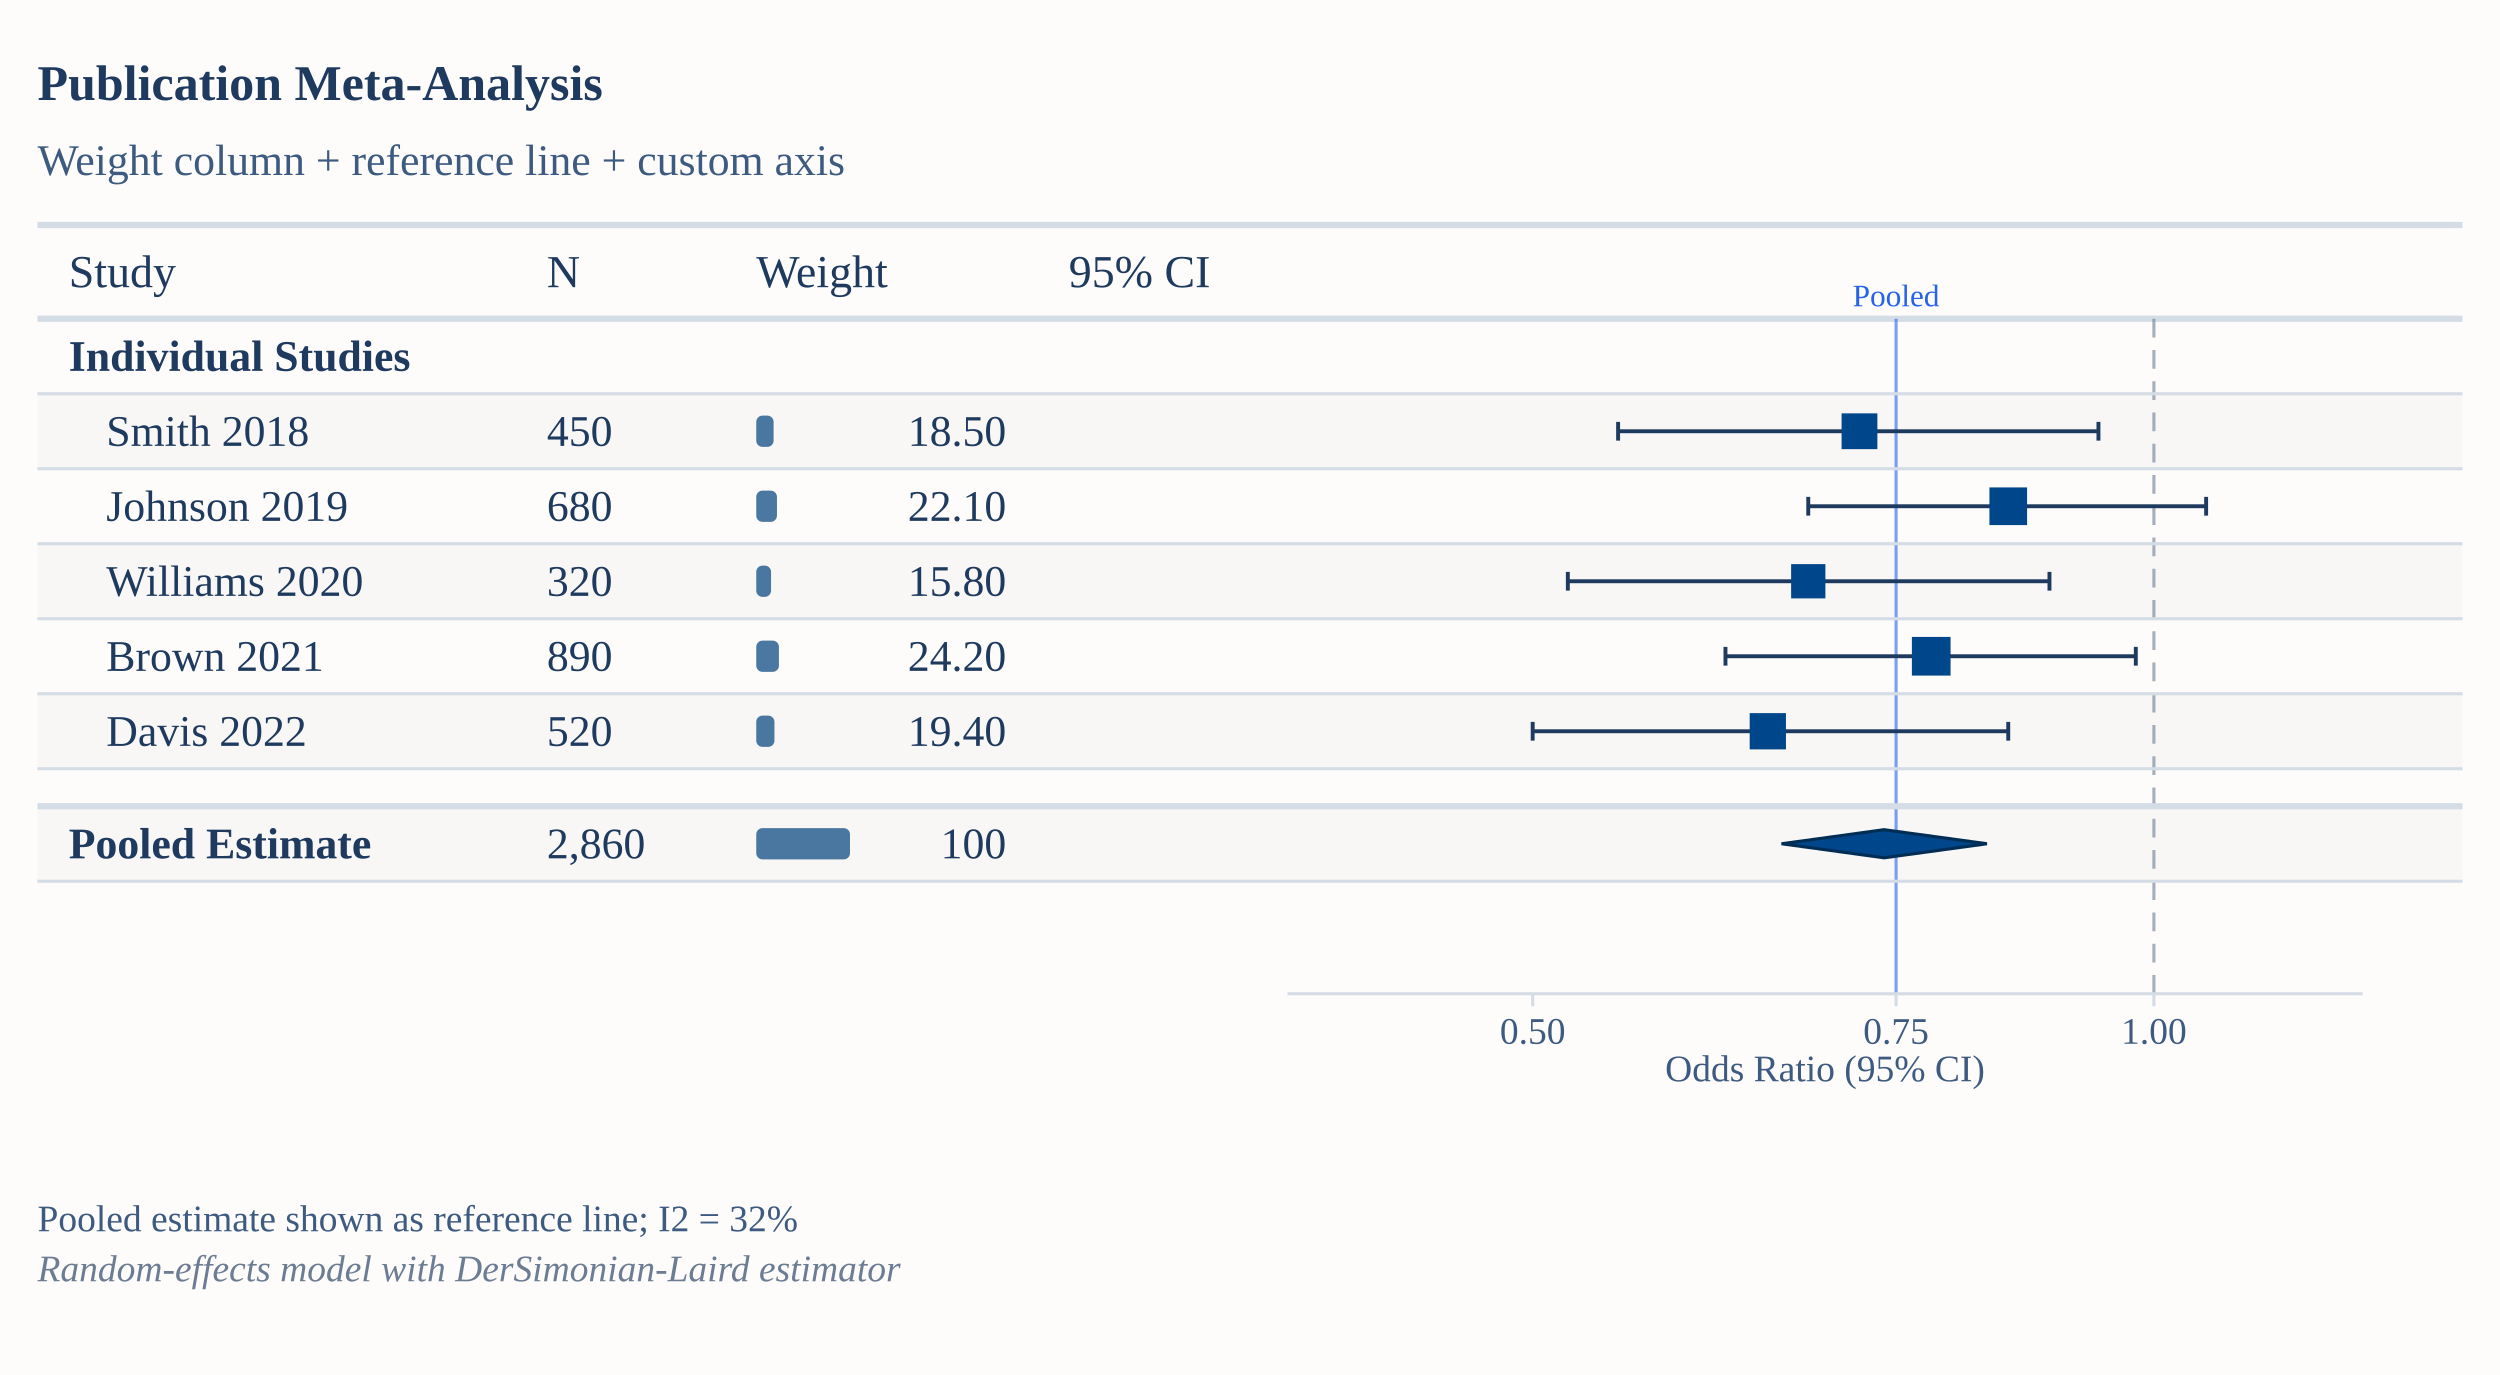
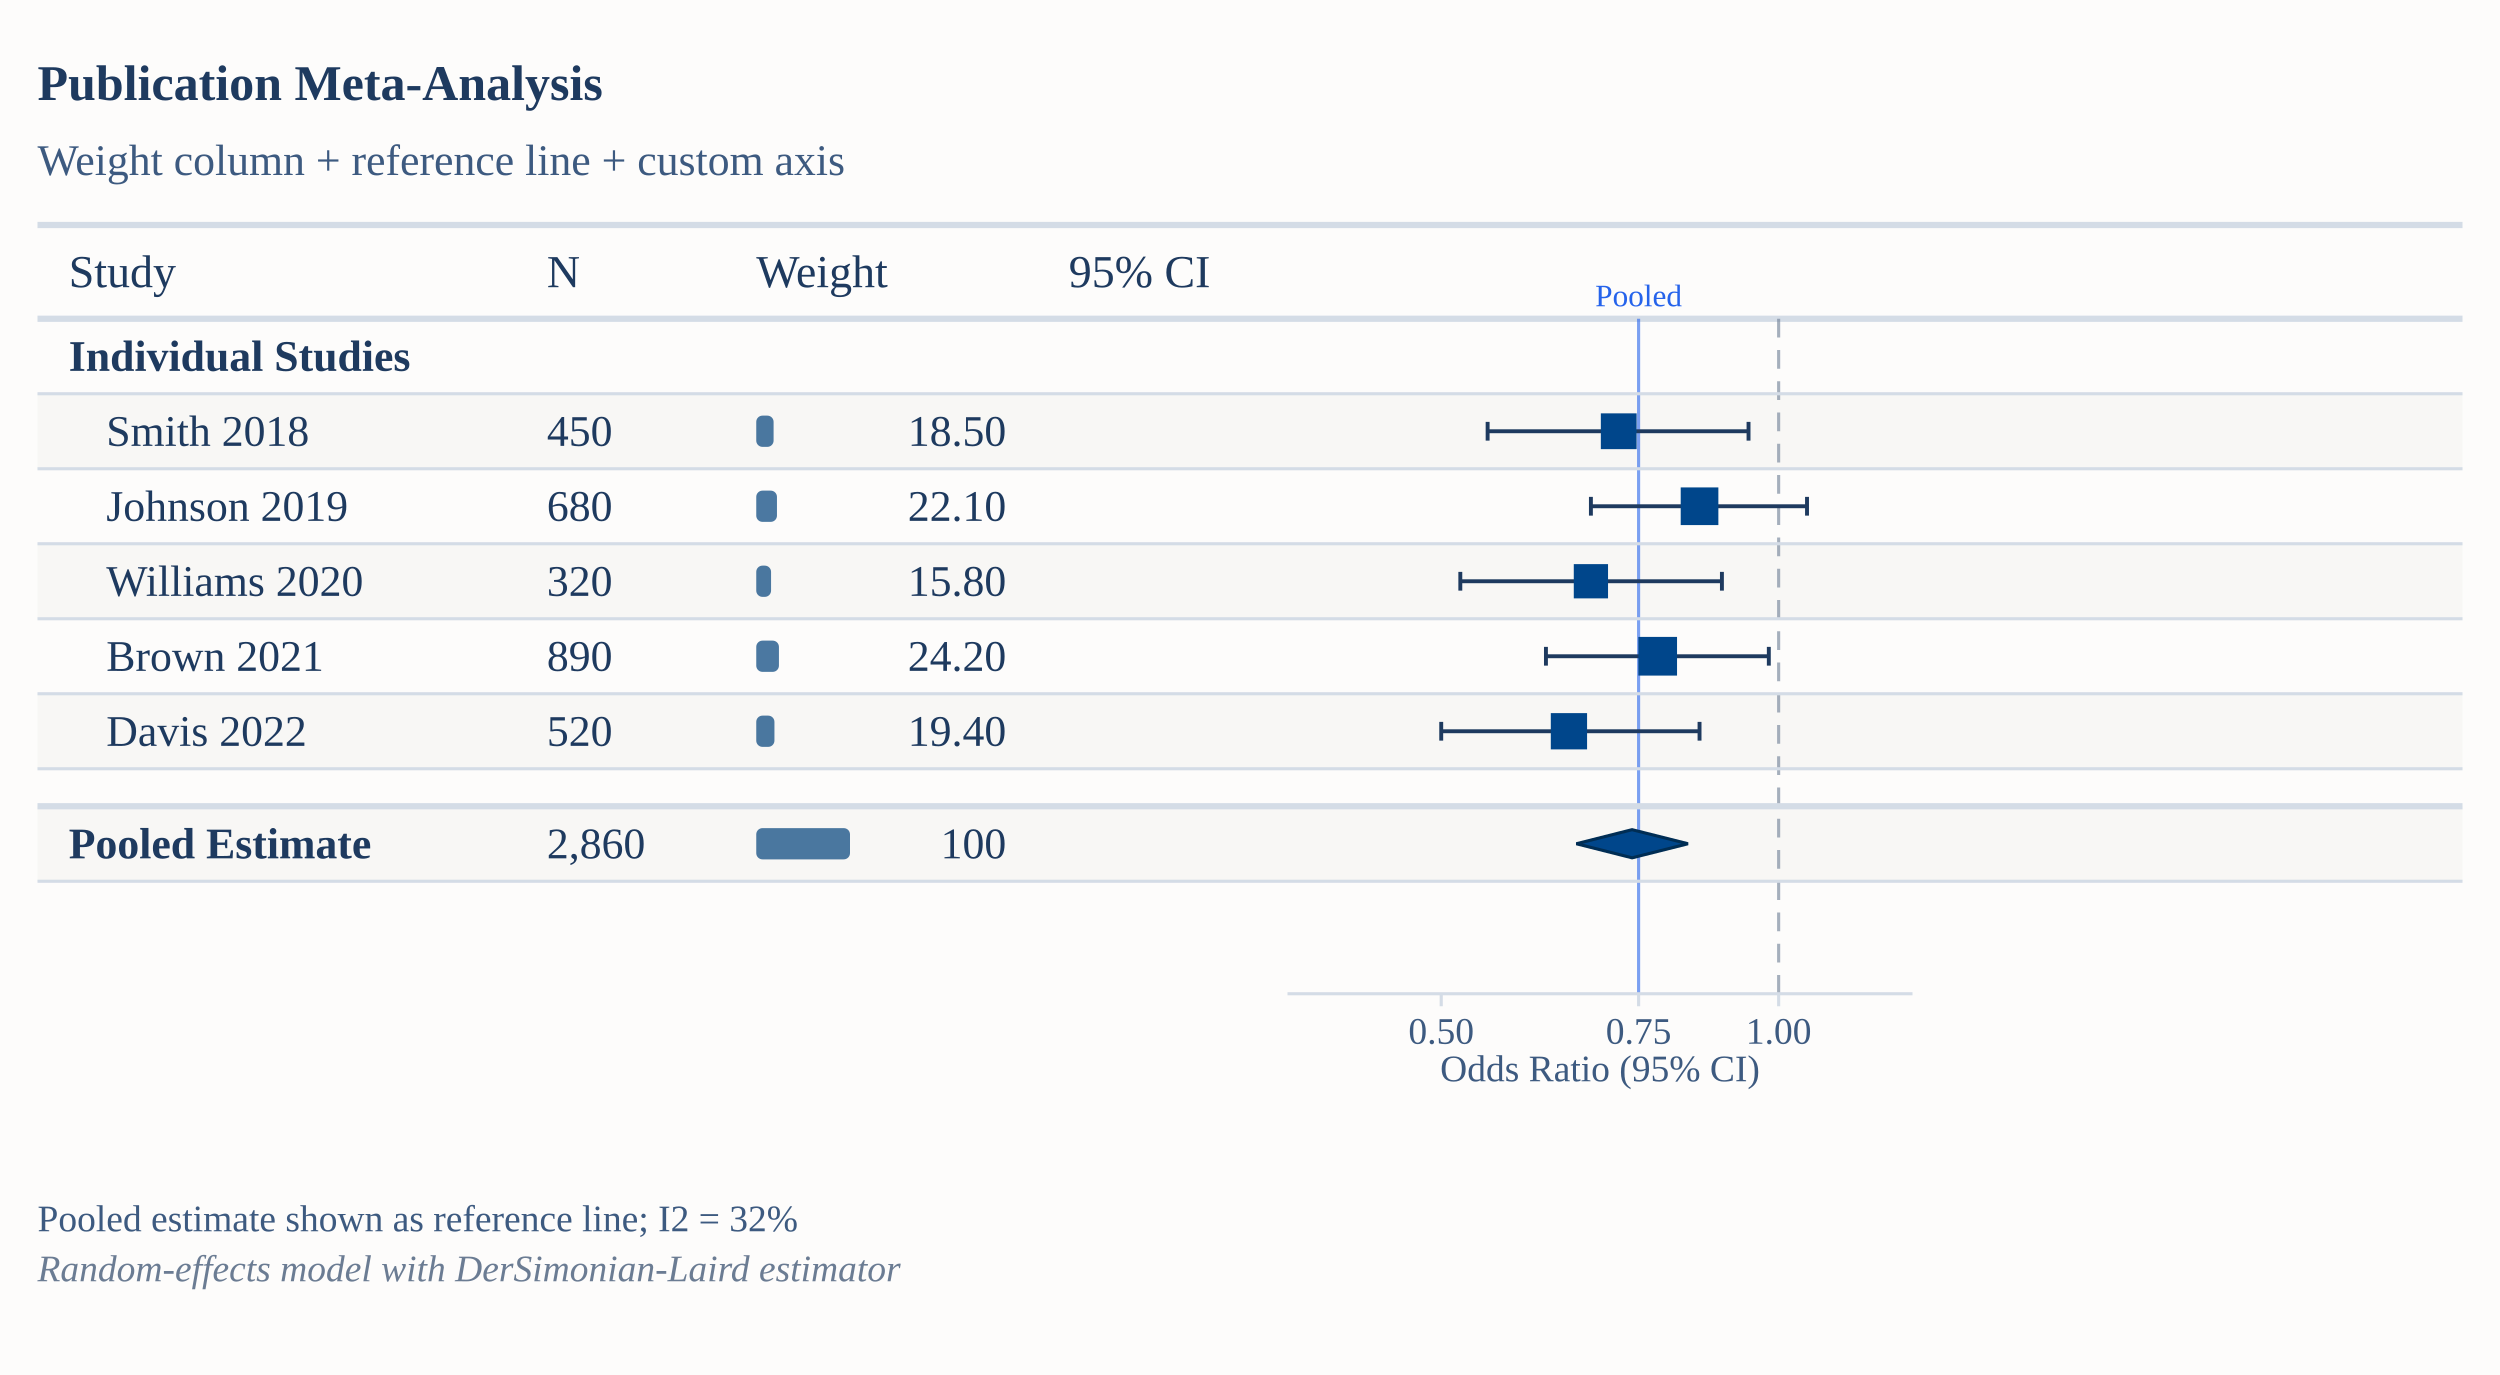
<svg xmlns="http://www.w3.org/2000/svg" width="800" height="440" viewBox="0 0 800 440">
  <rect width="100%" height="100%" fill="#fdfcfb" />
  <text x="12" y="32" font-family="Georgia, 'Times New Roman', serif" font-size="16px" font-weight="700" fill="#1e3a5f">Publication Meta-Analysis</text>
  <text x="12" y="56" font-family="Georgia, 'Times New Roman', serif" font-size="14px" fill="#3d5a80">Weight column + reference line + custom axis</text>
  <line x1="12" x2="788" y1="72" y2="72" stroke="#d4dce6" stroke-width="2" />
  <text x="22" y="91.9" font-family="Georgia, 'Times New Roman', serif" font-size="14.7px" font-weight="500" fill="#1e3a5f">Study</text>
  <text x="175" y="91.9" font-family="Georgia, 'Times New Roman', serif" font-size="14.7px" font-weight="500" text-anchor="start" fill="#1e3a5f">N</text>
  <text x="242" y="91.9" font-family="Georgia, 'Times New Roman', serif" font-size="14.7px" font-weight="500" text-anchor="start" fill="#1e3a5f">Weight</text>
  <text x="342" y="91.9" font-family="Georgia, 'Times New Roman', serif" font-size="14.7px" font-weight="500" text-anchor="start" fill="#1e3a5f">95% CI</text>
  <text x="422" y="91.9" font-family="Georgia, 'Times New Roman', serif" font-size="14.7px" font-weight="500" text-anchor="start" fill="#1e3a5f" />
  <line x1="12" x2="788" y1="102" y2="102" stroke="#d4dce6" stroke-width="2" />
  <rect x="12" y="126" width="776" height="24" fill="#f8f7f5" />
  <rect x="12" y="174" width="776" height="24" fill="#f8f7f5" />
  <rect x="12" y="222" width="776" height="24" fill="#f8f7f5" />
  <rect x="12" y="258" width="776" height="24" fill="#f8f7f5" />
-   <line x1="689.249" x2="689.249" y1="102" y2="318" stroke="#6b7c93" stroke-width="1" stroke-opacity="0.6" stroke-dasharray="6,4" />
-   <line x1="606.744" x2="606.744" y1="102" y2="318" stroke="#2563eb" stroke-width="1" stroke-opacity="0.6" stroke-dasharray="none" />
-   <text x="606.744" y="98" text-anchor="middle" font-size="10px" fill="#2563eb">Pooled</text>
+   <line x1="569.168" x2="569.168" y1="102" y2="318" stroke="#6b7c93" stroke-width="1" stroke-opacity="0.6" stroke-dasharray="6,4" />
+   <line x1="524.353" x2="524.353" y1="102" y2="318" stroke="#2563eb" stroke-width="1" stroke-opacity="0.6" stroke-dasharray="none" />
+   <text x="524.353" y="98" text-anchor="middle" font-size="10px" fill="#2563eb">Pooled</text>
  <g class="interval effect-0">
-     <line x1="517.793" x2="671.504" y1="138" y2="138" stroke="#1e3a5f" stroke-width="1.25" />
-     <line x1="517.793" x2="517.793" y1="135" y2="141" stroke="#1e3a5f" stroke-width="1.25" />
-     <line x1="671.504" x2="671.504" y1="135" y2="141" stroke="#1e3a5f" stroke-width="1.25" />
-     <rect x="589.31" y="132.274" width="11.452" height="11.452" fill="#00468b" />
+     <line x1="476.039" x2="559.529" y1="138" y2="138" stroke="#1e3a5f" stroke-width="1.25" />
+     <line x1="476.039" x2="476.039" y1="135" y2="141" stroke="#1e3a5f" stroke-width="1.25" />
+     <line x1="559.529" x2="559.529" y1="135" y2="141" stroke="#1e3a5f" stroke-width="1.25" />
+     <rect x="512.268" y="132.274" width="11.452" height="11.452" fill="#00468b" />
  </g>
  <g class="interval effect-0">
-     <line x1="578.643" x2="705.961" y1="162" y2="162" stroke="#1e3a5f" stroke-width="1.25" />
-     <line x1="578.643" x2="578.643" y1="159" y2="165" stroke="#1e3a5f" stroke-width="1.25" />
-     <line x1="705.961" x2="705.961" y1="159" y2="165" stroke="#1e3a5f" stroke-width="1.25" />
-     <rect x="636.614" y="155.974" width="12.052" height="12.052" fill="#00468b" />
+     <line x1="509.09" x2="578.245" y1="162" y2="162" stroke="#1e3a5f" stroke-width="1.25" />
+     <line x1="509.09" x2="509.09" y1="159" y2="165" stroke="#1e3a5f" stroke-width="1.25" />
+     <line x1="578.245" x2="578.245" y1="159" y2="165" stroke="#1e3a5f" stroke-width="1.25" />
+     <rect x="537.825" y="155.974" width="12.052" height="12.052" fill="#00468b" />
  </g>
  <g class="interval effect-0">
-     <line x1="501.706" x2="655.828" y1="186" y2="186" stroke="#1e3a5f" stroke-width="1.25" />
-     <line x1="501.706" x2="501.706" y1="183" y2="189" stroke="#1e3a5f" stroke-width="1.25" />
-     <line x1="655.828" x2="655.828" y1="183" y2="189" stroke="#1e3a5f" stroke-width="1.25" />
-     <rect x="573.162" y="180.519" width="10.962" height="10.962" fill="#00468b" />
+     <line x1="467.301" x2="551.014" y1="186" y2="186" stroke="#1e3a5f" stroke-width="1.25" />
+     <line x1="467.301" x2="467.301" y1="183" y2="189" stroke="#1e3a5f" stroke-width="1.25" />
+     <line x1="551.014" x2="551.014" y1="183" y2="189" stroke="#1e3a5f" stroke-width="1.25" />
+     <rect x="503.609" y="180.519" width="10.962" height="10.962" fill="#00468b" />
  </g>
  <g class="interval effect-0">
-     <line x1="552.151" x2="683.455" y1="210" y2="210" stroke="#1e3a5f" stroke-width="1.25" />
-     <line x1="552.151" x2="552.151" y1="207" y2="213" stroke="#1e3a5f" stroke-width="1.25" />
-     <line x1="683.455" x2="683.455" y1="207" y2="213" stroke="#1e3a5f" stroke-width="1.25" />
-     <rect x="611.802" y="203.81" width="12.379" height="12.379" fill="#00468b" />
+     <line x1="494.701" x2="566.021" y1="210" y2="210" stroke="#1e3a5f" stroke-width="1.25" />
+     <line x1="494.701" x2="494.701" y1="207" y2="213" stroke="#1e3a5f" stroke-width="1.25" />
+     <line x1="566.021" x2="566.021" y1="207" y2="213" stroke="#1e3a5f" stroke-width="1.25" />
+     <rect x="524.274" y="203.81" width="12.379" height="12.379" fill="#00468b" />
  </g>
  <g class="interval effect-0">
-     <line x1="490.458" x2="642.64" y1="234" y2="234" stroke="#1e3a5f" stroke-width="1.25" />
-     <line x1="490.458" x2="490.458" y1="231" y2="237" stroke="#1e3a5f" stroke-width="1.25" />
-     <line x1="642.64" x2="642.64" y1="231" y2="237" stroke="#1e3a5f" stroke-width="1.25" />
-     <rect x="559.9" y="228.197" width="11.607" height="11.607" fill="#00468b" />
+     <line x1="461.191" x2="543.851" y1="234" y2="234" stroke="#1e3a5f" stroke-width="1.25" />
+     <line x1="461.191" x2="461.191" y1="231" y2="237" stroke="#1e3a5f" stroke-width="1.25" />
+     <line x1="543.851" x2="543.851" y1="231" y2="237" stroke="#1e3a5f" stroke-width="1.25" />
+     <rect x="496.258" y="228.197" width="11.607" height="11.607" fill="#00468b" />
  </g>
  <g class="interval effect-0 summary">
-     <polygon points="570.082,270 602.894,265.5 635.811,270 602.894,274.5" fill="#00468b" stroke="#002d54" stroke-width="1" />
+     <polygon points="504.44,270 522.262,265.5 540.142,270 522.262,274.5" fill="#00468b" stroke="#002d54" stroke-width="1" />
  </g>
  <g transform="translate(0, 318)">
-     <line x1="412" x2="756" y1="0" y2="0" stroke="#d4dce6" stroke-width="1" />
-     <line x1="490.458" x2="490.458" y1="0" y2="4" stroke="#d4dce6" stroke-width="1" />
-     <text x="490.458" y="16" text-anchor="middle" font-family="Georgia, 'Times New Roman', serif" font-size="12px" fill="#3d5a80">0.50</text>
-     <line x1="606.744" x2="606.744" y1="0" y2="4" stroke="#d4dce6" stroke-width="1" />
-     <text x="606.744" y="16" text-anchor="middle" font-family="Georgia, 'Times New Roman', serif" font-size="12px" fill="#3d5a80">0.75</text>
-     <line x1="689.249" x2="689.249" y1="0" y2="4" stroke="#d4dce6" stroke-width="1" />
-     <text x="689.249" y="16" text-anchor="middle" font-family="Georgia, 'Times New Roman', serif" font-size="12px" fill="#3d5a80">1.00</text>
-     <text x="584" y="28" text-anchor="middle" font-family="Georgia, 'Times New Roman', serif" font-size="12px" font-weight="500" fill="#3d5a80">Odds Ratio (95% CI)</text>
+     <line x1="412" x2="612" y1="0" y2="0" stroke="#d4dce6" stroke-width="1" />
+     <line x1="461.191" x2="461.191" y1="0" y2="4" stroke="#d4dce6" stroke-width="1" />
+     <text x="461.191" y="16" text-anchor="middle" font-family="Georgia, 'Times New Roman', serif" font-size="12px" fill="#3d5a80">0.50</text>
+     <line x1="524.353" x2="524.353" y1="0" y2="4" stroke="#d4dce6" stroke-width="1" />
+     <text x="524.353" y="16" text-anchor="middle" font-family="Georgia, 'Times New Roman', serif" font-size="12px" fill="#3d5a80">0.75</text>
+     <line x1="569.168" x2="569.168" y1="0" y2="4" stroke="#d4dce6" stroke-width="1" />
+     <text x="569.168" y="16" text-anchor="middle" font-family="Georgia, 'Times New Roman', serif" font-size="12px" fill="#3d5a80">1.00</text>
+     <text x="512" y="28" text-anchor="middle" font-family="Georgia, 'Times New Roman', serif" font-size="12px" font-weight="500" fill="#3d5a80">Odds Ratio (95% CI)</text>
  </g>
  <text x="22" y="118.667" font-family="Georgia, 'Times New Roman', serif" font-size="14px" font-weight="700" font-style="normal" fill="#1e3a5f">Individual Studies</text>
  <text x="175" y="118.667" font-family="Georgia, 'Times New Roman', serif" font-size="14px" font-weight="400" font-style="normal" text-anchor="start" fill="#1e3a5f" />
  <text x="242" y="118.667" font-family="Georgia, 'Times New Roman', serif" font-size="14px" font-weight="400" font-style="normal" text-anchor="start" fill="#1e3a5f" />
  <text x="342" y="118.667" font-family="Georgia, 'Times New Roman', serif" font-size="14px" font-weight="400" font-style="normal" text-anchor="start" fill="#1e3a5f" />
  <line x1="12" x2="788" y1="126" y2="126" stroke="#d4dce6" stroke-width="1" />
  <text x="34" y="142.667" font-family="Georgia, 'Times New Roman', serif" font-size="14px" font-weight="400" font-style="normal" fill="#1e3a5f">  Smith 2018</text>
  <text x="175" y="142.667" font-family="Georgia, 'Times New Roman', serif" font-size="14px" font-weight="400" font-style="normal" text-anchor="start" fill="#1e3a5f">450</text>
  <rect x="242" y="133" width="5.55" height="10" fill="#00407a" opacity="0.7" rx="2" />
  <text x="322" y="142.667" font-family="Georgia, 'Times New Roman', serif" font-size="14px" text-anchor="end" fill="#1e3a5f">18.50</text>
  <text x="342" y="142.667" font-family="Georgia, 'Times New Roman', serif" font-size="14px" font-weight="400" font-style="normal" text-anchor="start" fill="#1e3a5f" />
  <line x1="12" x2="788" y1="150" y2="150" stroke="#d4dce6" stroke-width="1" />
  <text x="34" y="166.667" font-family="Georgia, 'Times New Roman', serif" font-size="14px" font-weight="400" font-style="normal" fill="#1e3a5f">  Johnson 2019</text>
  <text x="175" y="166.667" font-family="Georgia, 'Times New Roman', serif" font-size="14px" font-weight="400" font-style="normal" text-anchor="start" fill="#1e3a5f">680</text>
  <rect x="242" y="157" width="6.63" height="10" fill="#00407a" opacity="0.7" rx="2" />
  <text x="322" y="166.667" font-family="Georgia, 'Times New Roman', serif" font-size="14px" text-anchor="end" fill="#1e3a5f">22.10</text>
  <text x="342" y="166.667" font-family="Georgia, 'Times New Roman', serif" font-size="14px" font-weight="400" font-style="normal" text-anchor="start" fill="#1e3a5f" />
  <line x1="12" x2="788" y1="174" y2="174" stroke="#d4dce6" stroke-width="1" />
  <text x="34" y="190.667" font-family="Georgia, 'Times New Roman', serif" font-size="14px" font-weight="400" font-style="normal" fill="#1e3a5f">  Williams 2020</text>
  <text x="175" y="190.667" font-family="Georgia, 'Times New Roman', serif" font-size="14px" font-weight="400" font-style="normal" text-anchor="start" fill="#1e3a5f">320</text>
  <rect x="242" y="181" width="4.74" height="10" fill="#00407a" opacity="0.7" rx="2" />
  <text x="322" y="190.667" font-family="Georgia, 'Times New Roman', serif" font-size="14px" text-anchor="end" fill="#1e3a5f">15.80</text>
  <text x="342" y="190.667" font-family="Georgia, 'Times New Roman', serif" font-size="14px" font-weight="400" font-style="normal" text-anchor="start" fill="#1e3a5f" />
  <line x1="12" x2="788" y1="198" y2="198" stroke="#d4dce6" stroke-width="1" />
  <text x="34" y="214.667" font-family="Georgia, 'Times New Roman', serif" font-size="14px" font-weight="400" font-style="normal" fill="#1e3a5f">  Brown 2021</text>
  <text x="175" y="214.667" font-family="Georgia, 'Times New Roman', serif" font-size="14px" font-weight="400" font-style="normal" text-anchor="start" fill="#1e3a5f">890</text>
  <rect x="242" y="205" width="7.26" height="10" fill="#00407a" opacity="0.7" rx="2" />
  <text x="322" y="214.667" font-family="Georgia, 'Times New Roman', serif" font-size="14px" text-anchor="end" fill="#1e3a5f">24.20</text>
  <text x="342" y="214.667" font-family="Georgia, 'Times New Roman', serif" font-size="14px" font-weight="400" font-style="normal" text-anchor="start" fill="#1e3a5f" />
  <line x1="12" x2="788" y1="222" y2="222" stroke="#d4dce6" stroke-width="1" />
  <text x="34" y="238.667" font-family="Georgia, 'Times New Roman', serif" font-size="14px" font-weight="400" font-style="normal" fill="#1e3a5f">  Davis 2022</text>
  <text x="175" y="238.667" font-family="Georgia, 'Times New Roman', serif" font-size="14px" font-weight="400" font-style="normal" text-anchor="start" fill="#1e3a5f">520</text>
  <rect x="242" y="229" width="5.82" height="10" fill="#00407a" opacity="0.7" rx="2" />
  <text x="322" y="238.667" font-family="Georgia, 'Times New Roman', serif" font-size="14px" text-anchor="end" fill="#1e3a5f">19.40</text>
  <text x="342" y="238.667" font-family="Georgia, 'Times New Roman', serif" font-size="14px" font-weight="400" font-style="normal" text-anchor="start" fill="#1e3a5f" />
  <line x1="12" x2="788" y1="246" y2="246" stroke="#d4dce6" stroke-width="1" />
  <text x="22" y="256.667" font-family="Georgia, 'Times New Roman', serif" font-size="14px" font-weight="400" font-style="normal" fill="#1e3a5f" />
  <text x="175" y="256.667" font-family="Georgia, 'Times New Roman', serif" font-size="14px" font-weight="400" font-style="normal" text-anchor="start" fill="#1e3a5f" />
  <text x="242" y="256.667" font-family="Georgia, 'Times New Roman', serif" font-size="14px" font-weight="400" font-style="normal" text-anchor="start" fill="#1e3a5f" />
  <text x="342" y="256.667" font-family="Georgia, 'Times New Roman', serif" font-size="14px" font-weight="400" font-style="normal" text-anchor="start" fill="#1e3a5f" />
  <text x="22" y="274.667" font-family="Georgia, 'Times New Roman', serif" font-size="14px" font-weight="700" font-style="normal" fill="#1e3a5f">Pooled Estimate</text>
  <text x="175" y="274.667" font-family="Georgia, 'Times New Roman', serif" font-size="14px" font-weight="400" font-style="normal" text-anchor="start" fill="#1e3a5f">2,860</text>
  <rect x="242" y="265" width="30" height="10" fill="#00407a" opacity="0.7" rx="2" />
  <text x="322" y="274.667" font-family="Georgia, 'Times New Roman', serif" font-size="14px" text-anchor="end" fill="#1e3a5f">100</text>
  <text x="342" y="274.667" font-family="Georgia, 'Times New Roman', serif" font-size="14px" font-weight="400" font-style="normal" text-anchor="start" fill="#1e3a5f" />
  <line x1="12" x2="788" y1="258" y2="258" stroke="#d4dce6" stroke-width="2" />
  <line x1="12" x2="788" y1="282" y2="282" stroke="#d4dce6" stroke-width="1" />
  <text x="12" y="394" font-family="Georgia, 'Times New Roman', serif" font-size="12px" fill="#3d5a80">Pooled estimate shown as reference line; I2 = 32%</text>
  <text x="12" y="410" font-family="Georgia, 'Times New Roman', serif" font-size="12px" font-style="italic" fill="#6b7c93">Random-effects model with DerSimonian-Laird estimator</text>
</svg>
